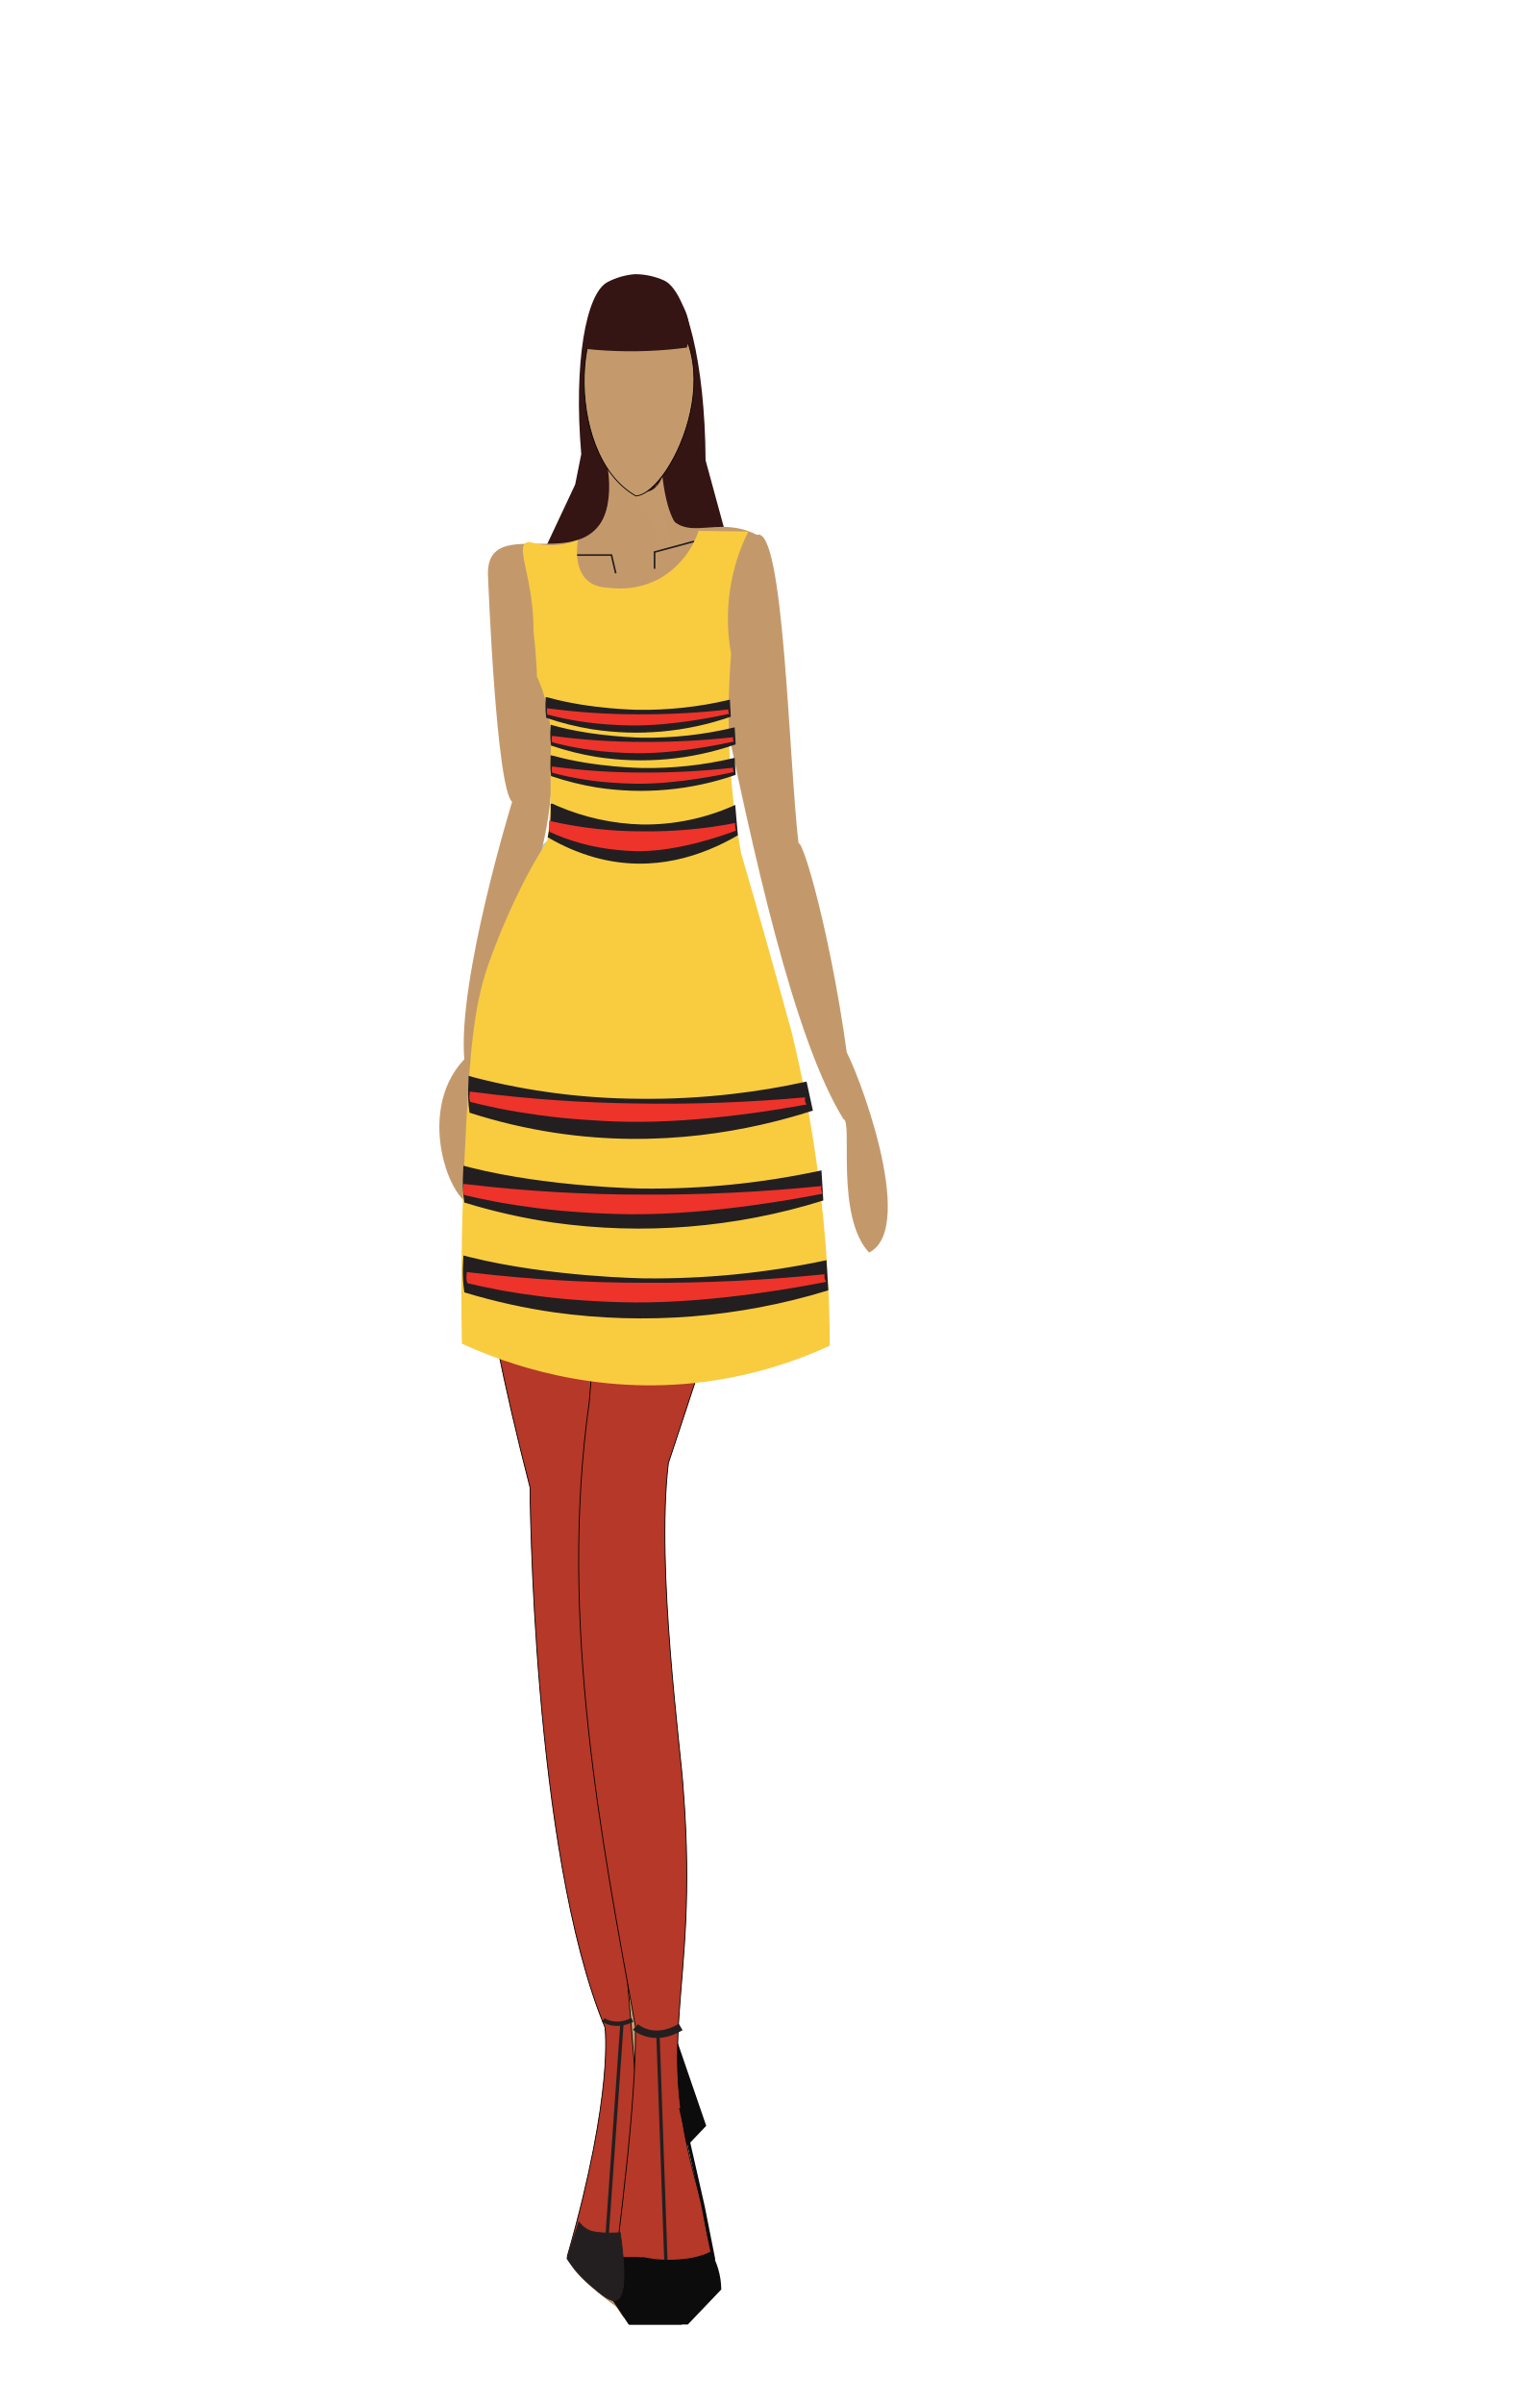
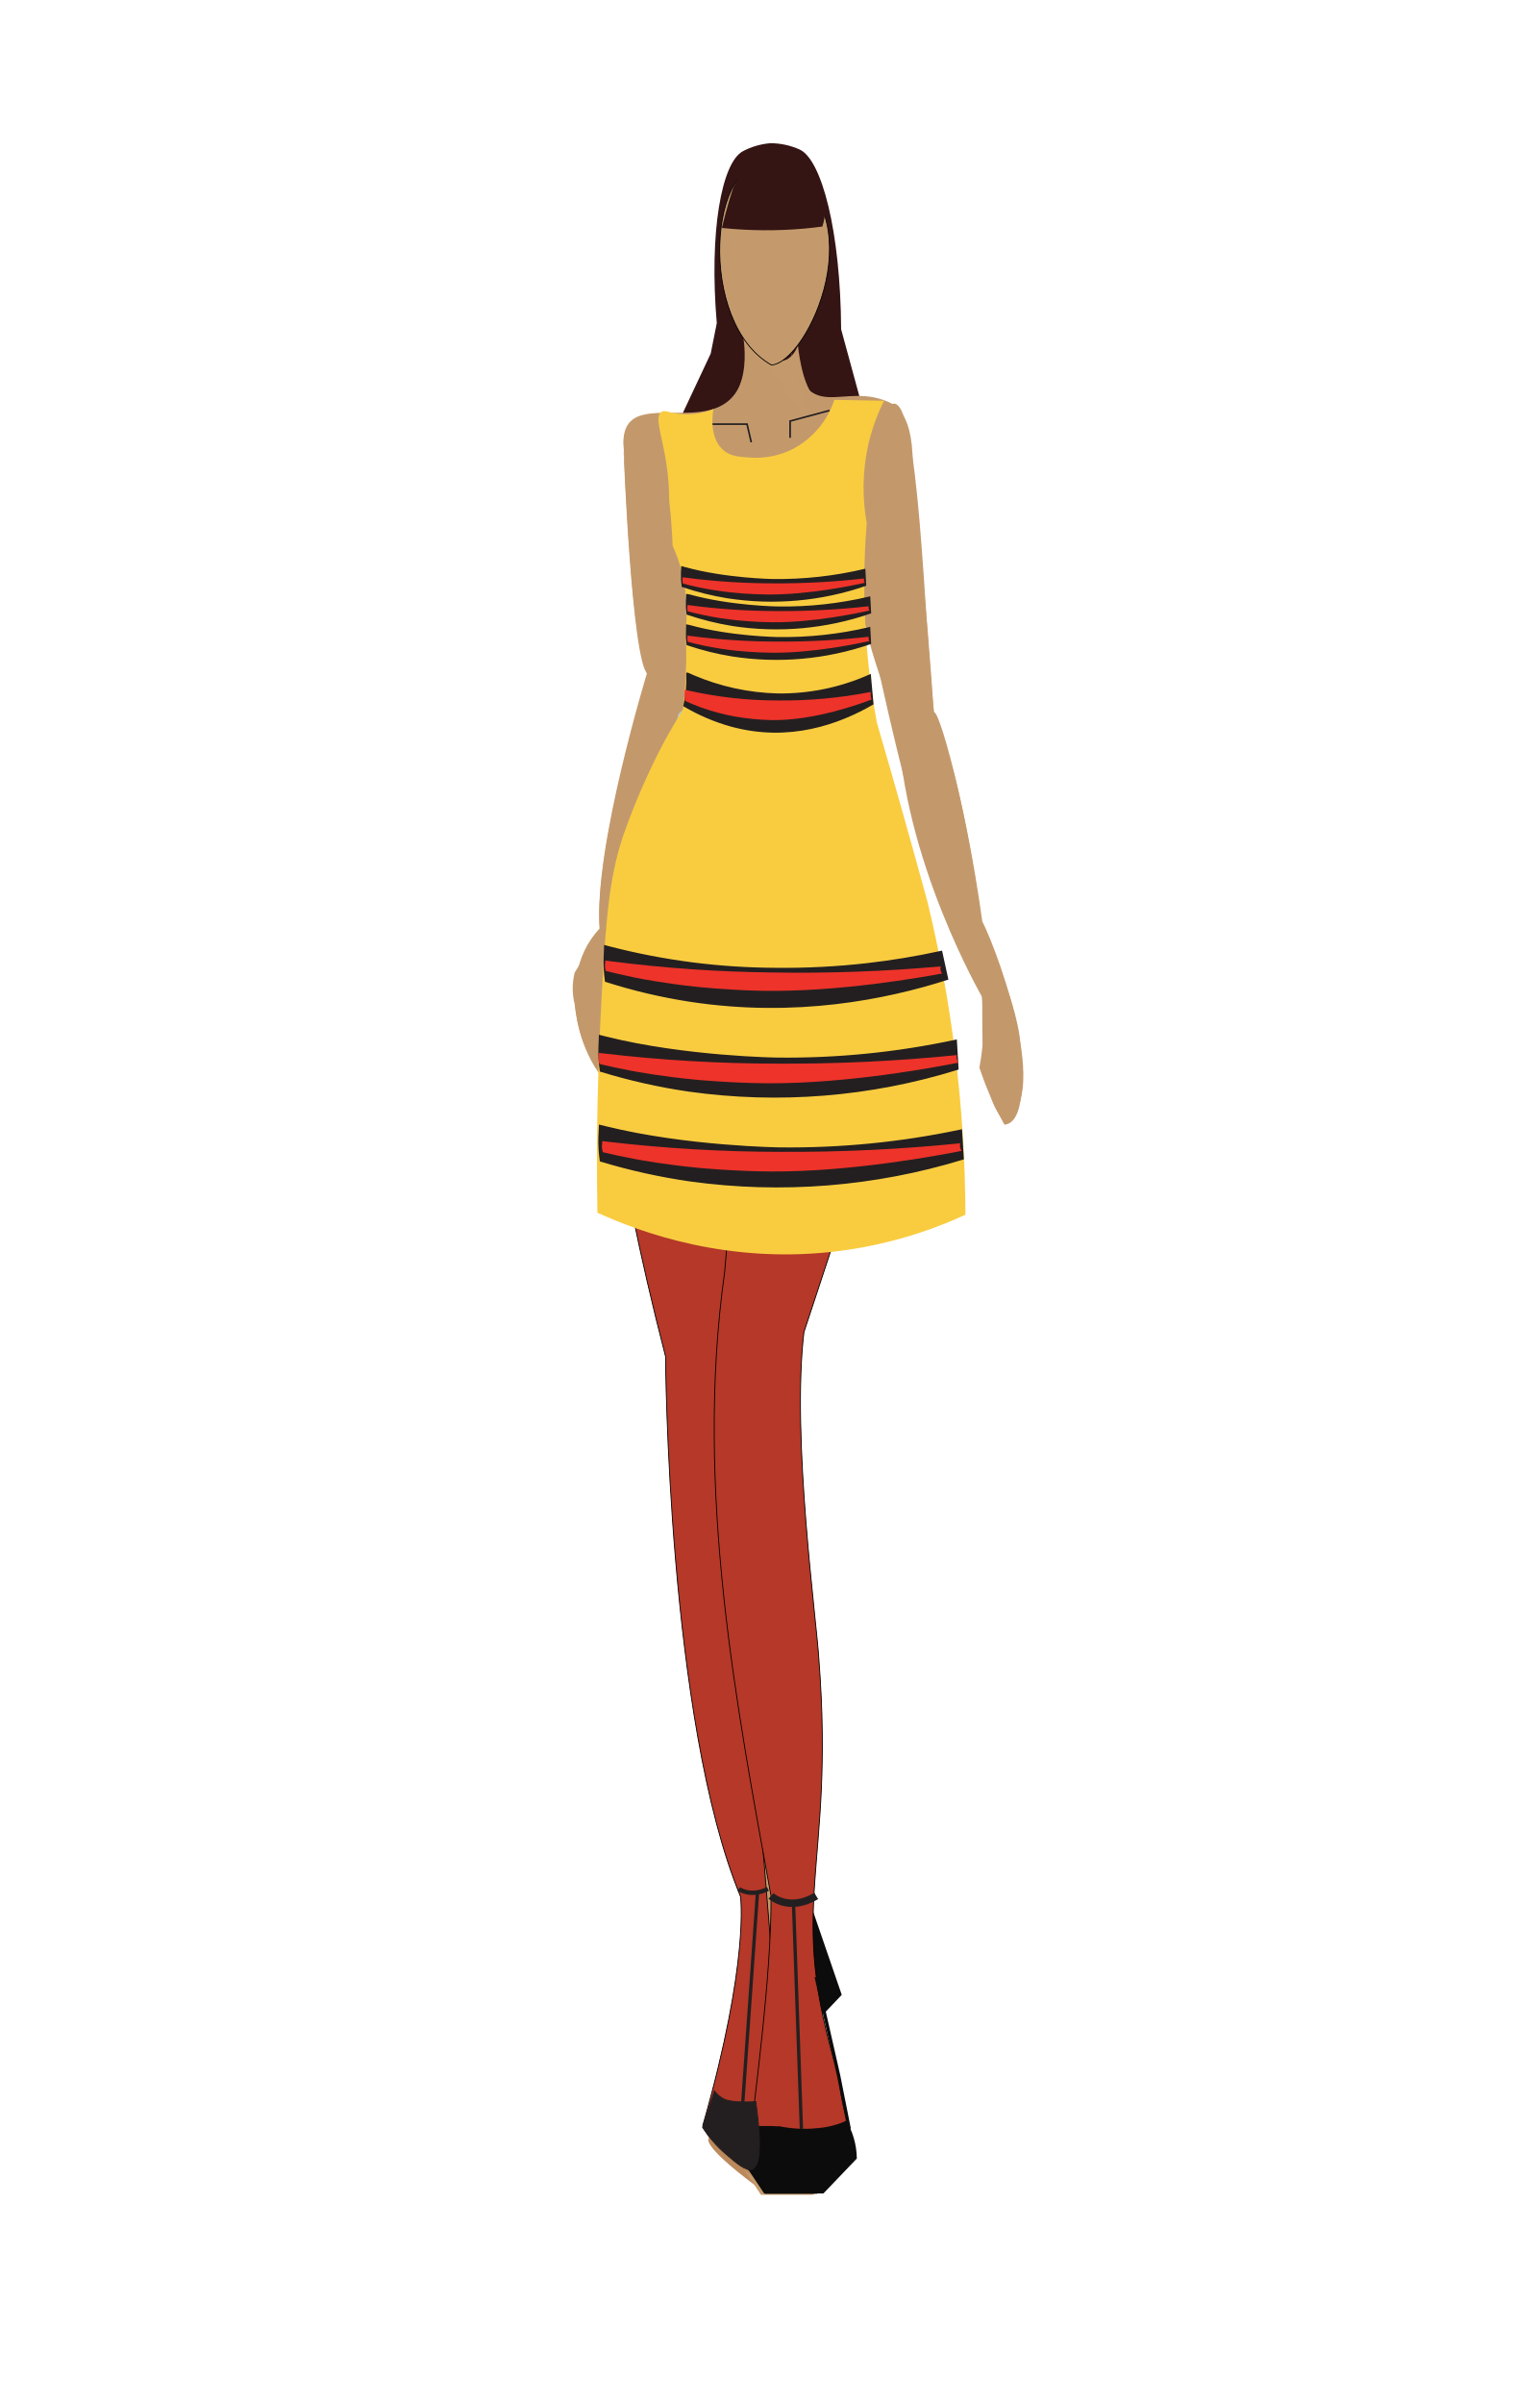
- <svg xmlns="http://www.w3.org/2000/svg" id="Layer_1" data-name="Layer 1" width="465.02" height="725.83" viewBox="0 0 465.02 725.83">
-   <path d="M203.11,644.85a17.43,17.43,0,0,0,1.57,2.66l3.32-.9,4.67-4.91-8-23.28q-.9,6-1.81,12C201.85,633.11,200.31,638.93,203.11,644.85Z" style="fill: #0c0c0c;stroke: #0c0c0c;stroke-miterlimit: 10;stroke-width: 1.096px" />
-   <path d="M191.74,82.78a21.47,21.47,0,0,1,8.86,1.91c6.65,3.08,12.33,24.7,12.5,54.27l8,29.35h0s.85,4.79,2.45,13.75l-61.76-10.39,11.92-25.38c.61-3,1.23-6.11,1.84-9.17-2.36-27.61,1.44-48.41,7.85-51.91A21.32,21.32,0,0,1,191.74,82.78Z" style="fill: #341514" />
-   <path d="M189.93,699.28c-20-14.38-17.52-16.58-17.52-16.58,14.13-49.53,11.25-68.79,11.25-68.79-22-53.1-22.62-163-22.62-163-37.15-143.77-11.7-179.2-11.7-179.2,10.51,9.18,31.88,36.4,29,37.3,1.29,8.8,2.77,126.39.77,141.78C191.56,638.24,201.53,680.24,189.93,699.28Z" style="fill: #bb895b" />
-   <path d="M200.31,293.18c9.63,0,7.86-10.67,23.68-7.22,0,0,2.54,6.79,3.49,20.79,3.8,43.29-14.23,92.29-27.55,132.81-3.83,32,3.9,87.56,4.52,98.9,4.93,63.82-10.28,73.45,5.94,125.5,2.25,23,11.49,21.77-6.58,35.66H188.22l-5.51-8.26c2.22-19.89,7.48-57.3,7.28-81.54-10.1-55.71-23.29-122.49-14-188.35C179.47,382.93,183.92,300.13,200.31,293.18Z" style="fill: #c49a6c" />
-   <path d="M178.68,350.49l-2,.68a4.89,4.89,0,0,1-1.4,7.16c-6.89,4.43-19.41,7.67-26.75,3.37l-4.75,7.91c3.06,21.82,8.18,48.06,16.3,79.47,0,0,.57,109.93,22.62,163,0,0,2.88,19.26-11.25,68.79,0,0-2.43,2.19,17.52,16.57,11.6-19,1.63-61-10.85-248.52C179.39,439.23,179.27,388.6,178.68,350.49Z" style="fill: #b53828;stroke: #000;stroke-miterlimit: 10;stroke-width: 0.25px" />
-   <path d="M212.33,666.12c-16.22-52-1-61.67-5.94-125.49-.62-11.35-8.35-66.93-4.52-98.9,2.73-8.31,5.65-17,8.55-25.92a25.16,25.16,0,0,1-6.66,0,4.77,4.77,0,0,1-2.92.91,4.68,4.68,0,0,1-3.29-1.22,5.3,5.3,0,0,1-1.75.3,5.79,5.79,0,0,1-.75-.07,4.82,4.82,0,0,1-2.69.76,4.57,4.57,0,0,1-3.82-1.81,29.88,29.88,0,0,1-5.34-.33,5,5,0,0,1-2.31.53,5.11,5.11,0,0,1-2.18-.46c-.27,3.26-.53,6.36-.78,9.18-9.3,65.86,3.9,132.64,14,188.35.21,24.24-5.06,61.65-7.27,81.55l5.5,8.25h15.59C223.82,687.9,214.58,689.15,212.33,666.12Z" style="fill: #b53828;stroke: #000;stroke-miterlimit: 10;stroke-width: 0.25px" />
-   <g>
-     <path d="M214.12,212.6c-2.58,28.87-12,44.41-12,44.41-9.3.18-23.49,1.27-31.75-5.49l-3.06-39.9" style="fill: #afc8d8" />
-     <polyline points="196.73 176.09 196.73 171.05 208.65 167.84" style="fill: none;stroke: #231f20;stroke-miterlimit: 10" />
-     <polyline points="186.87 176.09 185.59 170.59 166.45 170.59" style="fill: none;stroke: #231f20;stroke-miterlimit: 10" />
-     <path d="M204.48,253.71S219.2,267.27,224,286.53c0,0-22.35,15.82-32.5,22H177.6s-16.19-17.19-27.88-32.33c0,0,3.78-14.44,20.46-26.14C170.18,250.07,202.39,256.73,204.48,253.71Z" style="fill: #afc8d8" />
+ <svg xmlns="http://www.w3.org/2000/svg" width="465.02" height="725.83" viewBox="0 0 465.02 725.83">
+   <g id="model">
+     <path d="M231.54,662.36C211.59,648,214,645.78,214,645.78,228.15,596.25,225.27,577,225.27,577c-22-53.1-22.62-163-22.62-163C165.5,270.19,191,234.76,191,234.76a169.59,169.59,0,0,1,14.27,15.08,168.47,168.47,0,0,1,14.62,20.35s4.13,96.3.69,141.71c0,0,9.63,121.07,10.31,154.77,0,0,10.32,63.91,5.51,79.8Z" style="fill: #bb895b" />
+     <path d="M241.92,256.26a10.84,10.84,0,0,0,6.59-2,11.79,11.79,0,0,0,2.58-3.07c1.49-1.94,5.08-3.64,14.51-2.17,0,0,17.43,46.52-22,145.25,0,0-4,8.84-3.38,34.52,0,0,4.29,56.87,5.21,69.71,0,0,6.42,24.76-.92,56.86,0,0-2.58,47.7,5.13,57.79,0,0,4.05,24.76,6.8,36.69,0,0,.91,4.58-11,12.84H229.83l-5.5-8.26L230.75,599l.91-28c-4.31-19.55-8.18-40.73-11.23-63.41a772.81,772.81,0,0,1-6.66-83.27q1.46-13.68,2.76-27.71c1.68-18.26,2.62-31.41,3.21-39.32C219.74,357.27,227.14,257.21,241.92,256.26Z" style="fill: #c49a6c" />
+     <path d="M255,174c-2.58,28.87-12,44.41-12,44.41H222l-10.7-5.49L208.25,173" style="fill: #afc8d8" />
+     <polyline points="237.64 137.51 237.64 132.47 249.56 129.26" style="fill: none;stroke: #231f20;stroke-miterlimit: 10" />
+     <polyline points="227.78 137.51 226.5 132.01 207.36 132.01" style="fill: none;stroke: #231f20;stroke-miterlimit: 10" />
+     <path d="M245.39,215.13s14.72,13.56,19.53,32.82c0,0-22.35,15.82-32.5,22H218.51s-16.18-17.2-27.88-32.33c0,0,3.78-14.45,20.46-26.14C211.09,211.49,243.3,218.15,245.39,215.13Z" style="fill: #afc8d8" />
    <g>
-       <path d="M183.52,141.26s4.13,21.47-12.38,23.34c0,0-8.95,15.8-8.95,31.53L184,205.42l31.87-4.57s11-39.49,6.19-36.25l-11-4.33s-8.25,6.39-11-16.41c0,0-3.44,10.42-12.38,0" style="fill: #c49a6c" />
-       <line x1="188.34" y1="144.66" x2="184.12" y2="142.86" style="fill: #c49a6c" />
+       <path d="M224.43,102.68s4.13,21.47-12.38,23.33c0,0-8.94,15.81-8.94,31.54l21.78,9.29,31.87-4.57s11-39.49,6.19-36.26l-11-4.33s-8.26,6.4-11-16.4c0,0-3.44,10.42-12.38,0" style="fill: #c49a6c" />
+       <line x1="229.26" y1="106.07" x2="225.04" y2="104.28" style="fill: #c49a6c" />
    </g>
-     <path d="M197.44,143.76c5.52,26,16,9.92,31.18,17.73,8.15-2.84,9.55,67.46,12.55,93.12,1.77-.76,12.38,37.54,16.49,79.32-.05.63-2.73-17.56-2.75-17.66,3.49,5.09,22.52,54.43,7.57,61.91-10.29-11-4.88-39.75-7.7-40.23-15.08-24.23-27.48-81.08-37.41-129.61.19.2,1.15,5.86,1.2,6.11q-.6-9.63-1.22-19.26l-5.76,2.22" style="fill: #c3996c" />
-     <path d="M184.17,139.11c4.13,44.16-38.76,10.75-36.74,35.65,0,0,2.43,63.21,7.24,67.34,0,0-16.51,53.66-14.44,77.73-15.66,16.38-3.22,46.78,4.2,44.18,0,0-.24-43.8-2.75-43.11C163.93,258.52,173,245.64,162.24,194l58-1.32" style="fill: #c3996c" />
-     <path d="M206.89,215.18c36.39-.51,10.45-53-15.48-20-27.39-30.69-45.75,26.05-7.57,24.07" style="fill: #c3996c" />
-     <polyline points="185.97 173.09 184.68 167.59 165.55 167.59" style="fill: none;stroke: #231f20;stroke-miterlimit: 10;stroke-width: 0.5px" />
-     <polyline points="197.69 171.72 197.69 166.67 209.61 163.46" style="fill: none;stroke: #231f20;stroke-miterlimit: 10;stroke-width: 0.5px" />
+     <path d="M238.35,105.18,243,118.44c1.53,2.86,9.58,2.53,16.81,2.07a16.87,16.87,0,0,1,9.69,2.4s7,0,6.12,21.4c0,0,4.58,40.06,6.42,71.7,0,0,7.56,12.83,13.76,58.24s0,3.44,0,3.44,13.07,27.51,12.38,39.89c0,0,2.75,21.33-4.82,22A97.08,97.08,0,0,1,297.46,327q-.91-2.39-1.66-4.65.57-3,.92-6.42a73.29,73.29,0,0,0-.09-14.9s-24.08-41.49-25.45-83c0,0-8.94-19.5-11.7-38.76s0-3.44,0-3.44q-.6-9.63-1.22-19.26l-5.76,2.22" style="fill: #c3996c" />
+     <path d="M225.09,100.53v13.64s-3.67,12.53-19.27,11.92c0,0-18.65-4.58-17.42,8.56s-.06,1.53-.06,1.53,2.43,63.21,7.24,67.34c0,0-16.51,53.66-14.44,77.73,0,0-4.13,6.88-7.57,12.38a19.6,19.6,0,0,0,0,9.63s1.07,13.3,8.41,22.17a2.17,2.17,0,0,0,3.36,0s-.24-43.8-2.75-43.11l24.69-69.86s.68-42.65-4.13-57.09l58-1.32" style="fill: #c3996c" />
+     <path d="M247.81,176.59c9.92.15,13.16-2,14.15-4.08.62-.93,5.42-8.33,2.46-16.78-.33-.95-2.19-6.25-6.86-8.73-6.6-3.51-17.38,0-25.24,9.65-5.77-9.12-17.06-11.15-23.62-6.43-4.72,3.41-6.85,10.23-5.27,17,.66,1.54,1.69,3.8,3.14,6.44,1.36,2.47,2.05,3.72,2.81,4.35,1.84,1.53,3.6,1.32,10.1,2.05,2.28.26,4.12.52,5.28.69" style="fill: #afc8d8" />
+     <polyline points="226.88 134.51 225.6 129.01 206.46 129.01" style="fill: none;stroke: #231f20;stroke-miterlimit: 10;stroke-width: 0.5px" />
+     <polyline points="238.6 133.14 238.6 128.09 250.52 124.88" style="fill: none;stroke: #231f20;stroke-miterlimit: 10;stroke-width: 0.5px" />
    <g>
-       <path d="M192.06,88.75c-19-3.24-22.63,48.23,0,61,11.15-.81,31.95-46.27,2.29-61" style="fill: #c49a6c;stroke: #000;stroke-miterlimit: 10;stroke-width: 0.25px" />
-       <line x1="191.18" y1="88.71" x2="194.9" y2="88.92" style="fill: #c49a6c;stroke: #000;stroke-miterlimit: 10;stroke-width: 0.25px" />
-     </g>
-     <path d="M226,160.49a59.07,59.07,0,0,0-4.89,14.06,59.75,59.75,0,0,0-.31,22.93,232.54,232.54,0,0,0-.46,29.84,229.41,229.41,0,0,0,3.52,30.39q3.86,13.19,7.65,26.6,3.9,13.85,7.64,27.52a406.87,406.87,0,0,1,8.25,44.94,405.06,405.06,0,0,1,3.21,49.53,130.43,130.43,0,0,1-37.56,10.88c-33.69,4.43-60.67-5.61-73.57-11.49-.4-23.29.17-43,.92-58.09,1.42-28.94,2.43-42.6,6.91-55.87a206.84,206.84,0,0,1,12-27.6c2.33-4.33,4.46-7.86,6-10.34a139.45,139.45,0,0,0,1-15c0-3.09,0-6-.19-8.85a49.82,49.82,0,0,0-1.9-20.35,47.28,47.28,0,0,0-2.05-5.36c0-1.3-.1-2.61-.18-3.95-.19-3.29-.47-6.46-.82-9.49a77.2,77.2,0,0,0-.92-11.62c-1.3-8.35-3.56-13.77-1.51-15.23.91-.64,2,0,4.19.39A21.38,21.38,0,0,0,174.57,163c-.14.71-1.6,8.7,3.17,12.54,2.16,1.74,4.68,1.85,7.57,2.07A24.9,24.9,0,0,0,198.64,175,26,26,0,0,0,211,160.27Z" style="fill: #f9cc40" />
-     <path d="M221.74,243.57a66.16,66.16,0,0,1-27.84,5.73,69.32,69.32,0,0,1-25.57-5.58c-.59-.25-1.11-.48-1.57-.7l-.08,0c0,.9.06,1.95,0,2.73a34,34,0,0,1-.86,6.85,59.09,59.09,0,0,0,13.95,5.94c17.61,4.87,32.63-.73,42.69-6.53Z" style="fill: #231f20;stroke: #231f20;stroke-miterlimit: 10;stroke-width: 0.726px" />
-     <path d="M165.88,247.8h0c0,.63-.06,1.33-.07,1.59a9.28,9.28,0,0,0,.15,1.76c1.25.57,2.91,1.29,4.86,2a65.21,65.21,0,0,0,10.31,2.75A76.17,76.17,0,0,0,192.26,257c12.83.15,26.69-5,30.06-6.23a2.52,2.52,0,0,1-.13-.33,5,5,0,0,1-.13-1.95A138.6,138.6,0,0,1,193.89,251a123.44,123.44,0,0,1-27.21-3Z" style="fill: #ee332a" />
-     <g>
-       <path d="M165.08,210.78h0s-.06,1.55-.07,1.9a26.2,26.2,0,0,0,.2,3.85,83.43,83.43,0,0,0,13.6,3.38,86.92,86.92,0,0,0,41.63-3.71c-.09-1.54-.17-3.08-.25-4.62a113.86,113.86,0,0,1-27.64,3s-14.31-.2-26.69-3.63Z" style="fill: #231f20;stroke: #231f20;stroke-miterlimit: 10;stroke-width: 0.541px" />
-       <path d="M165.24,213.83h0c0,.36-.06.76-.07.9a3,3,0,0,0,.15,1c1.22.33,2.83.74,4.74,1.14a101.55,101.55,0,0,0,10.05,1.57s5.35.56,10.86.6c12.5.09,26-2.81,29.3-3.54a1.56,1.56,0,0,1-.13-.19,1.7,1.7,0,0,1-.12-1.11,229.38,229.38,0,0,1-27.47,1.47A203,203,0,0,1,166,213.94Z" style="fill: #ee332a" />
-     </g>
-     <g>
-       <path d="M166.54,219.15h0s-.06,1.54-.07,1.89a25,25,0,0,0,.2,3.86,85.53,85.53,0,0,0,13.6,3.38,87,87,0,0,0,41.63-3.72c-.09-1.54-.17-3.08-.26-4.62A113.73,113.73,0,0,1,194,223s-14.31-.2-26.69-3.63Z" style="fill: #231f20;stroke: #231f20;stroke-miterlimit: 10;stroke-width: 0.541px" />
-       <path d="M166.7,222.2h0c0,.36-.07.76-.07.91a3.09,3.09,0,0,0,.15,1c1.22.32,2.83.73,4.74,1.13a98.4,98.4,0,0,0,10,1.57s5.35.57,10.85.61c12.51.08,26-2.82,29.31-3.55a.83.83,0,0,1-.13-.18,1.7,1.7,0,0,1-.12-1.11A231.73,231.73,0,0,1,194,224a203,203,0,0,1-26.53-1.74Z" style="fill: #ee332a" />
-     </g>
-     <g>
-       <path d="M166.54,228.36h0s-.06,1.54-.07,1.89a25,25,0,0,0,.2,3.86,85.53,85.53,0,0,0,13.6,3.38,87,87,0,0,0,41.63-3.72c-.09-1.54-.17-3.08-.26-4.62a113.28,113.28,0,0,1-27.63,3s-14.31-.19-26.69-3.63Z" style="fill: #231f20;stroke: #231f20;stroke-miterlimit: 10;stroke-width: 0.541px" />
-       <path d="M166.7,231.41h0c0,.36-.07.76-.07.91a3.09,3.09,0,0,0,.15,1c1.22.32,2.83.73,4.74,1.13a98.4,98.4,0,0,0,10,1.57s5.35.57,10.85.61c12.51.08,26-2.82,29.31-3.55a.7.7,0,0,1-.13-.19,1.67,1.67,0,0,1-.12-1.1A231.73,231.73,0,0,1,194,233.25a203,203,0,0,1-26.53-1.74Z" style="fill: #ee332a" />
+       <path d="M233,50.17s-20.64-2.75-14.22,39c0,0,2.75,16.51,14.22,22,0,0,10.09-2.29,14.67-19.26,0,0,11.47-30.8-12.38-41.77" style="fill: #c49a6c;stroke: #000;stroke-miterlimit: 10;stroke-width: 0.25px" />
+       <line x1="232.09" y1="50.13" x2="235.81" y2="50.33" style="fill: #c49a6c;stroke: #000;stroke-miterlimit: 10;stroke-width: 0.25px" />
    </g>
  </g>
-   <g>
-     <path d="M140.43,352.59h0s-.12,2.71-.14,3.33a41.45,41.45,0,0,0,.39,6.77,177.75,177.75,0,0,0,26.45,5.94,185.78,185.78,0,0,0,81-6.53q-.26-4.05-.49-8.12a243,243,0,0,1-53.74,5.37S166,359,142,353Z" style="fill: #231f20;stroke: #231f20;stroke-miterlimit: 10" />
-     <path d="M140,357.44h0c-.07.64-.13,1.34-.14,1.59a5.2,5.2,0,0,0,.29,1.76c2.42.58,5.6,1.29,9.36,2,2.06.39,9.56,1.78,19.83,2.75,0,0,10.55,1,21.41,1.07,24.67.15,51.33-4.95,57.82-6.23a1.78,1.78,0,0,1-.25-.33,2.72,2.72,0,0,1-.25-1.95,509.21,509.21,0,0,1-54.2,2.58,451.89,451.89,0,0,1-52.33-3.06Z" style="fill: #ee332a" />
-     <path d="M142,325.47s-.1,2.71-.12,3.33a43.14,43.14,0,0,0,.36,6.78,165,165,0,0,0,25.3,5.94c31.93,4.86,59.16-.73,77.4-6.53l-1.71-7.85A223.72,223.72,0,0,1,221,330.81a220.42,220.42,0,0,1-28,1.42,203,203,0,0,1-49.62-6.38Z" style="fill: #231f20;stroke: #231f20;stroke-miterlimit: 10;stroke-width: 0.978px" />
-     <path d="M141.89,329.56h0c-.07.59-.12,1.24-.14,1.48a4.81,4.81,0,0,0,.26,1.65c2.25.57,5.23,1.27,8.74,2,1.93.38,8.94,1.76,18.56,2.78,0,0,9.88,1.05,20.06,1.22,23.11.4,48.16-4.1,54.25-5.23a2,2,0,0,1-.23-.32,2.48,2.48,0,0,1-.21-1.82,479,479,0,0,1-50.82,1.85,425.11,425.11,0,0,1-49-3.41Z" style="fill: #ee332a" />
-     <path d="M140.43,379.7h0s-.12,2.71-.14,3.33a40.75,40.75,0,0,0,.4,6.78,182.39,182.39,0,0,0,26.83,5.94,191.37,191.37,0,0,0,82.12-6.53c-.17-2.71-.33-5.42-.5-8.12a250.55,250.55,0,0,1-54.52,5.37s-28.22-.35-52.65-6.38Z" style="fill: #231f20;stroke: #231f20;stroke-miterlimit: 10;stroke-width: 1.007px" />
-     <path d="M141,384.07h0c-.07.64-.13,1.34-.14,1.59a5.17,5.17,0,0,0,.29,1.76c2.42.58,5.6,1.29,9.36,2,2.06.39,9.56,1.78,19.83,2.75,0,0,10.55,1,21.41,1.07,24.67.15,51.33-4.95,57.82-6.23a1.78,1.78,0,0,1-.25-.33,2.72,2.72,0,0,1-.25-1.95,509.21,509.21,0,0,1-54.2,2.58,451.89,451.89,0,0,1-52.33-3.06Z" style="fill: #ee332a" />
+   <g id="_2010" data-name="2010">
+     <g>
+       <path d="M244.05,605.31a17.1,17.1,0,0,0,1.57,2.66l3.32-.9,4.66-4.91-8-23.28q-.92,6-1.82,12C242.79,593.56,241.25,599.39,244.05,605.31Z" style="fill: #0c0c0c;stroke: #0c0c0c;stroke-miterlimit: 10;stroke-width: 1.096px" />
+       <path d="M232.67,43.24a21.45,21.45,0,0,1,8.86,1.91c6.66,3.08,12.33,24.7,12.51,54.27l8,29.35h0l2.44,13.75-61.75-10.39,11.92-25.38,1.83-9.17c-2.35-27.61,1.45-48.41,7.86-51.91A21.29,21.29,0,0,1,232.67,43.24Z" style="fill: #341514" />
+       <path d="M230.87,659.74c-20-14.38-17.52-16.58-17.52-16.58,14.12-49.53,11.25-68.79,11.25-68.79-22-53.1-22.62-163-22.62-163-37.15-143.77-11.7-179.2-11.7-179.2,10.51,9.18,31.87,36.4,29,37.3,1.29,8.8,2.76,126.39.76,141.78C232.5,598.7,242.47,640.7,230.87,659.74Z" style="fill: #bb895b" />
+       <path d="M241.24,253.64c9.64,0,7.87-10.67,23.69-7.22,0,0,2.54,6.79,3.49,20.79,3.8,43.29-14.23,92.29-27.55,132.81-3.83,32,3.9,87.56,4.52,98.9,4.93,63.82-10.28,73.45,5.94,125.5,2.25,23,11.49,21.77-6.58,35.66h-15.6l-5.5-8.26c2.21-19.89,7.48-57.3,7.28-81.55-10.1-55.71-23.3-122.48-14-188.34C220.41,343.39,224.86,260.59,241.24,253.64Z" style="fill: #c49a6c" />
+       <path d="M219.61,310.94c-.66.23-1.32.47-2,.69a4.89,4.89,0,0,1-1.4,7.16c-6.89,4.43-19.41,7.67-26.75,3.37-1.58,2.64-3.18,5.27-4.75,7.9,3.05,21.83,8.18,48.07,16.3,79.48,0,0,.57,109.93,22.62,163,0,0,2.87,19.27-11.25,68.79,0,0-2.43,2.2,17.52,16.58,11.6-19,1.63-61-10.86-248.52C220.33,399.69,220.2,349.06,219.61,310.94Z" style="fill: #b53828;stroke: #000;stroke-miterlimit: 10;stroke-width: 0.25px" />
+       <path d="M253.27,626.58c-16.22-52-1-61.67-5.94-125.49-.62-11.35-8.35-66.93-4.52-98.9,2.73-8.32,5.65-17,8.55-25.92a25.16,25.16,0,0,1-6.66,0,4.81,4.81,0,0,1-2.92.91,4.66,4.66,0,0,1-3.29-1.22,5.3,5.3,0,0,1-1.75.3,5.79,5.79,0,0,1-.75-.07,4.82,4.82,0,0,1-2.69.76,4.55,4.55,0,0,1-3.82-1.82,29.08,29.08,0,0,1-5.35-.32,5,5,0,0,1-2.3.53,5.11,5.11,0,0,1-2.18-.46c-.27,3.26-.53,6.36-.79,9.18-9.29,65.86,3.91,132.64,14,188.35.2,24.24-5.06,61.65-7.27,81.54l5.5,8.26h15.59C264.76,648.36,255.52,649.61,253.27,626.58Z" style="fill: #b53828;stroke: #000;stroke-miterlimit: 10;stroke-width: 0.25px" />
+       <path d="M255.05,173.06c-2.57,28.87-12,44.41-12,44.41-9.3.18-23.49,1.27-31.76-5.49q-1.53-19.95-3.05-39.9" style="fill: #afc8d8" />
+       <polyline points="237.66 136.55 237.66 131.51 249.59 128.3" style="fill: none;stroke: #231f20;stroke-miterlimit: 10" />
+       <polyline points="227.81 136.55 226.52 131.05 207.39 131.05" style="fill: none;stroke: #231f20;stroke-miterlimit: 10" />
+       <path d="M245.42,214.17S260.14,227.73,265,247c0,0-22.36,15.82-32.5,22H218.54s-16.19-17.2-27.88-32.33c0,0,3.78-14.45,20.46-26.14C211.12,210.53,243.33,217.19,245.42,214.17Z" style="fill: #afc8d8" />
+       <g>
+         <path d="M224.46,101.72s4.12,21.47-12.39,23.33c0,0-8.94,15.81-8.94,31.54l21.78,9.29,31.88-4.57s11-39.49,6.19-36.26l-11-4.32s-8.25,6.39-11-16.41c0,0-3.44,10.42-12.39,0" style="fill: #c49a6c" />
+         <line x1="229.28" y1="105.12" x2="225.06" y2="103.32" style="fill: #c49a6c" />
+       </g>
+       <path d="M238.37,104.22c5.53,26,16,9.92,31.19,17.73,8.14-2.84,9.55,67.46,12.55,93.12,1.76-.76,12.38,37.54,16.49,79.32-.05.63-2.73-17.56-2.75-17.66,3.48,5.09,22.52,54.43,7.57,61.91-10.3-11-4.88-39.75-7.71-40.23-15.07-24.23-27.47-81.08-37.4-129.61.19.2,1.15,5.85,1.2,6.11q-.61-9.63-1.22-19.26l-5.76,2.22" style="fill: #c3996c" />
+       <path d="M225.11,99.57c4.13,44.16-38.77,10.75-36.74,35.65,0,0,2.42,63.21,7.24,67.34,0,0-16.51,53.66-14.45,77.73-15.65,16.37-3.21,46.78,4.21,44.18,0,0-.24-43.8-2.76-43.11,22.26-62.38,31.3-75.26,20.57-127l58-1.32" style="fill: #c3996c" />
+       <path d="M247.83,175.64c36.39-.51,10.44-53-15.48-19.95-27.39-30.69-45.75,26-7.57,24.07" style="fill: #c3996c" />
+       <polyline points="226.9 133.55 225.62 128.05 206.49 128.05" style="fill: none;stroke: #231f20;stroke-miterlimit: 10;stroke-width: 0.5px" />
+       <polyline points="238.63 132.18 238.63 127.13 250.55 123.92" style="fill: none;stroke: #231f20;stroke-miterlimit: 10;stroke-width: 0.5px" />
+       <g>
+         <path d="M233,49.21c-19-3.24-22.64,48.23,0,61,11.15-.81,31.94-46.27,2.29-61" style="fill: #c49a6c;stroke: #000;stroke-miterlimit: 10;stroke-width: 0.25px" />
+         <line x1="232.11" y1="49.17" x2="235.84" y2="49.38" style="fill: #c49a6c;stroke: #000;stroke-miterlimit: 10;stroke-width: 0.25px" />
+       </g>
+       <path d="M267,121A59.07,59.07,0,0,0,262.08,135a59.75,59.75,0,0,0-.31,22.93,230.16,230.16,0,0,0,3.06,60.23q3.85,13.19,7.64,26.6,3.91,13.85,7.65,27.52a406.87,406.87,0,0,1,8.25,44.94,409.09,409.09,0,0,1,3.21,49.53A130.43,130.43,0,0,1,254,377.64c-33.7,4.43-60.67-5.61-73.57-11.49-.4-23.29.17-43,.92-58.09,1.42-28.94,2.43-42.61,6.91-55.87a206.84,206.84,0,0,1,12-27.6c2.33-4.33,4.46-7.86,6-10.34a139.57,139.57,0,0,0,1-15c0-3.09,0-6-.18-8.85a49.82,49.82,0,0,0-1.9-20.35,47.28,47.28,0,0,0-2.05-5.36c0-1.3-.1-2.61-.18-3.95-.19-3.29-.47-6.46-.83-9.49a75.61,75.61,0,0,0-.91-11.62c-1.31-8.36-3.57-13.77-1.51-15.23.91-.64,2,0,4.19.39a21.3,21.3,0,0,0,11.59-1.27c-.14.72-1.6,8.71,3.17,12.55,2.16,1.74,4.68,1.85,7.57,2.07a24.9,24.9,0,0,0,13.33-2.62A26,26,0,0,0,252,120.73Z" style="fill: #f9cc40" />
+       <path d="M262.68,204a66.23,66.23,0,0,1-27.84,5.73,69.32,69.32,0,0,1-25.57-5.58c-.59-.25-1.11-.49-1.57-.7,0,0,0,0-.08,0,0,.9,0,1.95,0,2.73a34.69,34.69,0,0,1-.86,6.85A59.09,59.09,0,0,0,220.75,219c17.61,4.86,32.62-.73,42.69-6.53Z" style="fill: #231f20;stroke: #231f20;stroke-miterlimit: 10;stroke-width: 0.726px" />
+       <path d="M206.82,208.26h0c0,.63-.07,1.33-.07,1.59a9.28,9.28,0,0,0,.15,1.76c1.25.57,2.91,1.29,4.86,2a65.21,65.21,0,0,0,10.31,2.75,75.18,75.18,0,0,0,11.13,1.06c12.82.15,26.69-4.94,30.06-6.22a2.52,2.52,0,0,1-.13-.33,5,5,0,0,1-.13-1.95,138.63,138.63,0,0,1-28.18,2.57,123.42,123.42,0,0,1-27.2-3.05Z" style="fill: #ee332a" />
+       <g>
+         <path d="M206,171.24h0s-.06,1.54-.07,1.9a24.85,24.85,0,0,0,.2,3.85,83.17,83.17,0,0,0,13.6,3.38,86.87,86.87,0,0,0,41.62-3.71c-.08-1.54-.16-3.08-.25-4.62a113.77,113.77,0,0,1-27.63,3.05s-14.31-.2-26.69-3.63Z" style="fill: #231f20;stroke: #231f20;stroke-miterlimit: 10;stroke-width: 0.541px" />
+         <path d="M206.18,174.29h0c0,.36-.07.76-.07.9a3.23,3.23,0,0,0,.14,1c1.23.33,2.84.73,4.75,1.14a99.64,99.64,0,0,0,10.05,1.56s5.35.57,10.85.61c12.5.09,26-2.81,29.31-3.54a.91.91,0,0,1-.13-.19,1.7,1.7,0,0,1-.12-1.11,229.38,229.38,0,0,1-27.47,1.47A204.77,204.77,0,0,1,207,174.4Z" style="fill: #ee332a" />
+       </g>
+       <g>
+         <path d="M207.48,179.61h0s-.06,1.54-.07,1.89a25,25,0,0,0,.2,3.86,85.26,85.26,0,0,0,13.6,3.38A87,87,0,0,0,262.83,185c-.08-1.54-.16-3.08-.25-4.62a113.28,113.28,0,0,1-27.63,3s-14.31-.19-26.69-3.63Z" style="fill: #231f20;stroke: #231f20;stroke-miterlimit: 10;stroke-width: 0.541px" />
+         <path d="M207.63,182.66h0c0,.36-.06.76-.06.91a3,3,0,0,0,.14,1c1.23.32,2.84.73,4.75,1.13a98.4,98.4,0,0,0,10,1.57s5.34.57,10.85.61c12.5.08,26-2.82,29.31-3.55a.7.7,0,0,1-.13-.19,1.67,1.67,0,0,1-.12-1.1,231.79,231.79,0,0,1-27.48,1.46,203.13,203.13,0,0,1-26.53-1.74Z" style="fill: #ee332a" />
+       </g>
+       <g>
+         <path d="M207.48,188.82h0s-.06,1.54-.07,1.89a25,25,0,0,0,.2,3.86,84.23,84.23,0,0,0,13.6,3.37,86.87,86.87,0,0,0,41.62-3.71c-.08-1.54-.16-3.08-.25-4.62a113.28,113.28,0,0,1-27.63,3s-14.31-.19-26.69-3.63Z" style="fill: #231f20;stroke: #231f20;stroke-miterlimit: 10;stroke-width: 0.541px" />
+         <path d="M207.63,191.87h0c0,.36-.06.76-.06.9a2.94,2.94,0,0,0,.14,1c1.23.33,2.84.74,4.75,1.14a101.55,101.55,0,0,0,10,1.57s5.34.57,10.85.6c12.5.09,26-2.81,29.31-3.54a.7.7,0,0,1-.13-.19,1.67,1.67,0,0,1-.12-1.1,231.79,231.79,0,0,1-27.48,1.46A203.13,203.13,0,0,1,208.41,192Z" style="fill: #ee332a" />
+       </g>
+       <g>
+         <path d="M181.36,313.05h0s-.11,2.71-.13,3.32a40.44,40.44,0,0,0,.39,6.78,177.75,177.75,0,0,0,26.45,5.94A185.89,185.89,0,0,0,289,322.56l-.48-8.12a243.61,243.61,0,0,1-53.74,5.37s-27.83-.35-51.9-6.38Z" style="fill: #231f20;stroke: #231f20;stroke-miterlimit: 10" />
+         <path d="M180.91,317.9h0c-.06.64-.12,1.33-.13,1.59a5.2,5.2,0,0,0,.29,1.76c2.41.57,5.6,1.29,9.36,2,2.06.39,9.56,1.78,19.83,2.75,0,0,10.55,1,21.41,1.07,24.67.15,51.33-4.95,57.81-6.23a1.76,1.76,0,0,1-.24-.33,2.67,2.67,0,0,1-.25-1.95,509.21,509.21,0,0,1-54.2,2.58,452.06,452.06,0,0,1-52.34-3.06Z" style="fill: #ee332a" />
+         <path d="M182.92,285.93s-.11,2.71-.13,3.33a43.44,43.44,0,0,0,.37,6.78,165.87,165.87,0,0,0,25.3,5.94c31.93,4.86,59.15-.73,77.4-6.54l-1.71-7.84A224.21,224.21,0,0,1,262,291.27a222.29,222.29,0,0,1-28,1.42,203,203,0,0,1-49.62-6.38Z" style="fill: #231f20;stroke: #231f20;stroke-miterlimit: 10;stroke-width: 0.978px" />
+         <path d="M182.83,290h0c-.07.6-.13,1.25-.14,1.49a4.73,4.73,0,0,0,.25,1.65c2.26.57,5.23,1.27,8.75,2,1.93.39,8.94,1.77,18.56,2.79,0,0,9.87,1.05,20.06,1.22,23.11.4,48.16-4.1,54.25-5.23a2.62,2.62,0,0,1-.23-.32,2.48,2.48,0,0,1-.21-1.82,476.81,476.81,0,0,1-50.83,1.84,422.68,422.68,0,0,1-49-3.4Z" style="fill: #ee332a" />
+         <path d="M181.37,340.16h0s-.12,2.71-.14,3.33a40.48,40.48,0,0,0,.39,6.78,182.83,182.83,0,0,0,26.84,5.94,191.39,191.39,0,0,0,82.12-6.53c-.17-2.71-.33-5.42-.5-8.12a250.55,250.55,0,0,1-54.52,5.37s-28.22-.35-52.65-6.39Z" style="fill: #231f20;stroke: #231f20;stroke-miterlimit: 10;stroke-width: 1.007px" />
+         <path d="M181.91,344.53h0c-.06.64-.12,1.33-.13,1.59a5.2,5.2,0,0,0,.29,1.76c2.41.58,5.6,1.29,9.36,2,2.06.39,9.56,1.78,19.83,2.75,0,0,10.55,1,21.41,1.07,24.67.15,51.33-4.95,57.81-6.23a1.76,1.76,0,0,1-.24-.33,2.67,2.67,0,0,1-.25-1.95,509.21,509.21,0,0,1-54.2,2.58,452.06,452.06,0,0,1-52.34-3.06Z" style="fill: #ee332a" />
+       </g>
+       <path d="M258.78,651.72a22.93,22.93,0,0,0-.92-6.19,23.17,23.17,0,0,0-2.41-5.48,3.49,3.49,0,0,1,1-.25,17.13,17.13,0,0,1-3.3,1.49,26.07,26.07,0,0,1-6.38,1.27,37.39,37.39,0,0,1-11.4-.59,6.08,6.08,0,0,1-1.7-.07c1.14.21-.16,0-.44,0h-1.44c-.8,0-1.6,0-2.4,0a13.86,13.86,0,0,1-2.39-.41l-.3,0L225.29,654l5.51,8.26,17.89,0Z" style="fill: #0c0c0c" />
+       <path d="M227.14,654.93c-1.85.69-4.69-1.78-7.95-4.58a37,37,0,0,1-7-8.05q1.78-5.5,3.58-11a8,8,0,0,0,1.81,1.8,8.69,8.69,0,0,0,1.23.73c1.32.63,4.83,1,9.45.7C230.42,649.86,229.07,654.21,227.14,654.93Z" style="fill: #231f20;stroke: #231f20;stroke-miterlimit: 10;stroke-width: 0.264px" />
+       <path d="M256.49,642.78q-1.62-8.1-3.23-16.2l-6.74-29.68" style="fill: none;stroke: #0c0c0c;stroke-miterlimit: 10" />
+       <path d="M232.86,572.44s5.39,4.95,13.66,0" style="fill: none;stroke: #231f20;stroke-miterlimit: 10;stroke-width: 2.238px" />
+       <line x1="242.04" y1="642.78" x2="239.69" y2="575.59" style="fill: none;stroke: #231f20;stroke-miterlimit: 10" />
+       <line x1="224.11" y1="637.93" x2="228.82" y2="570.87" style="fill: none;stroke: #231f20;stroke-miterlimit: 10" />
+       <path d="M223.15,570.32s3.46,2.62,8.78,0" style="fill: none;stroke: #231f20;stroke-miterlimit: 10;stroke-width: 1.306px" />
+       <path d="M223.6,51.89q-1.08,2.38-2.17,4.77c-.81,2.52-1.59,5.16-2.33,7.9q-.57,2.16-1.08,4.26a129.32,129.32,0,0,0,24.85.2c1.87-.17,3.71-.38,5.5-.62A15.41,15.41,0,0,0,223.6,51.89Z" style="fill: #341514" />
+     </g>
  </g>
-   <path d="M217.84,691.26a22.53,22.53,0,0,0-.92-6.19,22.77,22.77,0,0,0-2.41-5.48,3.88,3.88,0,0,1,1-.25,16.81,16.81,0,0,1-3.3,1.49,26.07,26.07,0,0,1-6.38,1.27,37.08,37.08,0,0,1-11.4-.59,6,6,0,0,1-1.69-.07c1.13.22-.17,0-.45,0H190.9c-.81,0-1.61,0-2.41,0a13.86,13.86,0,0,1-2.39-.41l-.29,0-1.45,12.54,5.5,8.25,17.89,0Z" style="fill: #0c0c0c" />
-   <path d="M186.2,694.47c-1.85.69-4.69-1.78-7.95-4.58a37,37,0,0,1-7-8q1.8-5.51,3.58-11a8,8,0,0,0,1.81,1.8,8.47,8.47,0,0,0,1.24.73c1.31.63,4.82,1,9.44.7C189.48,689.4,188.13,693.75,186.2,694.47Z" style="fill: #231f20;stroke: #231f20;stroke-miterlimit: 10;stroke-width: 0.264px" />
-   <path d="M215.55,682.32q-1.62-8.1-3.22-16.2l-6.75-29.68" style="fill: none;stroke: #0c0c0c;stroke-miterlimit: 10" />
-   <path d="M191.92,612s5.39,4.95,13.66,0" style="fill: none;stroke: #231f20;stroke-miterlimit: 10;stroke-width: 2.238px" />
-   <line x1="201.1" y1="682.32" x2="198.75" y2="615.13" style="fill: none;stroke: #231f20;stroke-miterlimit: 10" />
-   <line x1="183.18" y1="677.48" x2="187.88" y2="610.41" style="fill: none;stroke: #231f20;stroke-miterlimit: 10" />
-   <path d="M182.21,609.86s3.46,2.62,8.78,0" style="fill: none;stroke: #231f20;stroke-miterlimit: 10;stroke-width: 1.306px" />
-   <path d="M182.67,88.44q-1.09,2.37-2.17,4.76c-.82,2.52-1.6,5.16-2.34,7.9-.38,1.45-.74,2.86-1.07,4.26a129.21,129.21,0,0,0,24.84.2q2.82-.25,5.5-.62a15.4,15.4,0,0,0-24.76-16.5Z" style="fill: #341514" />
</svg>
